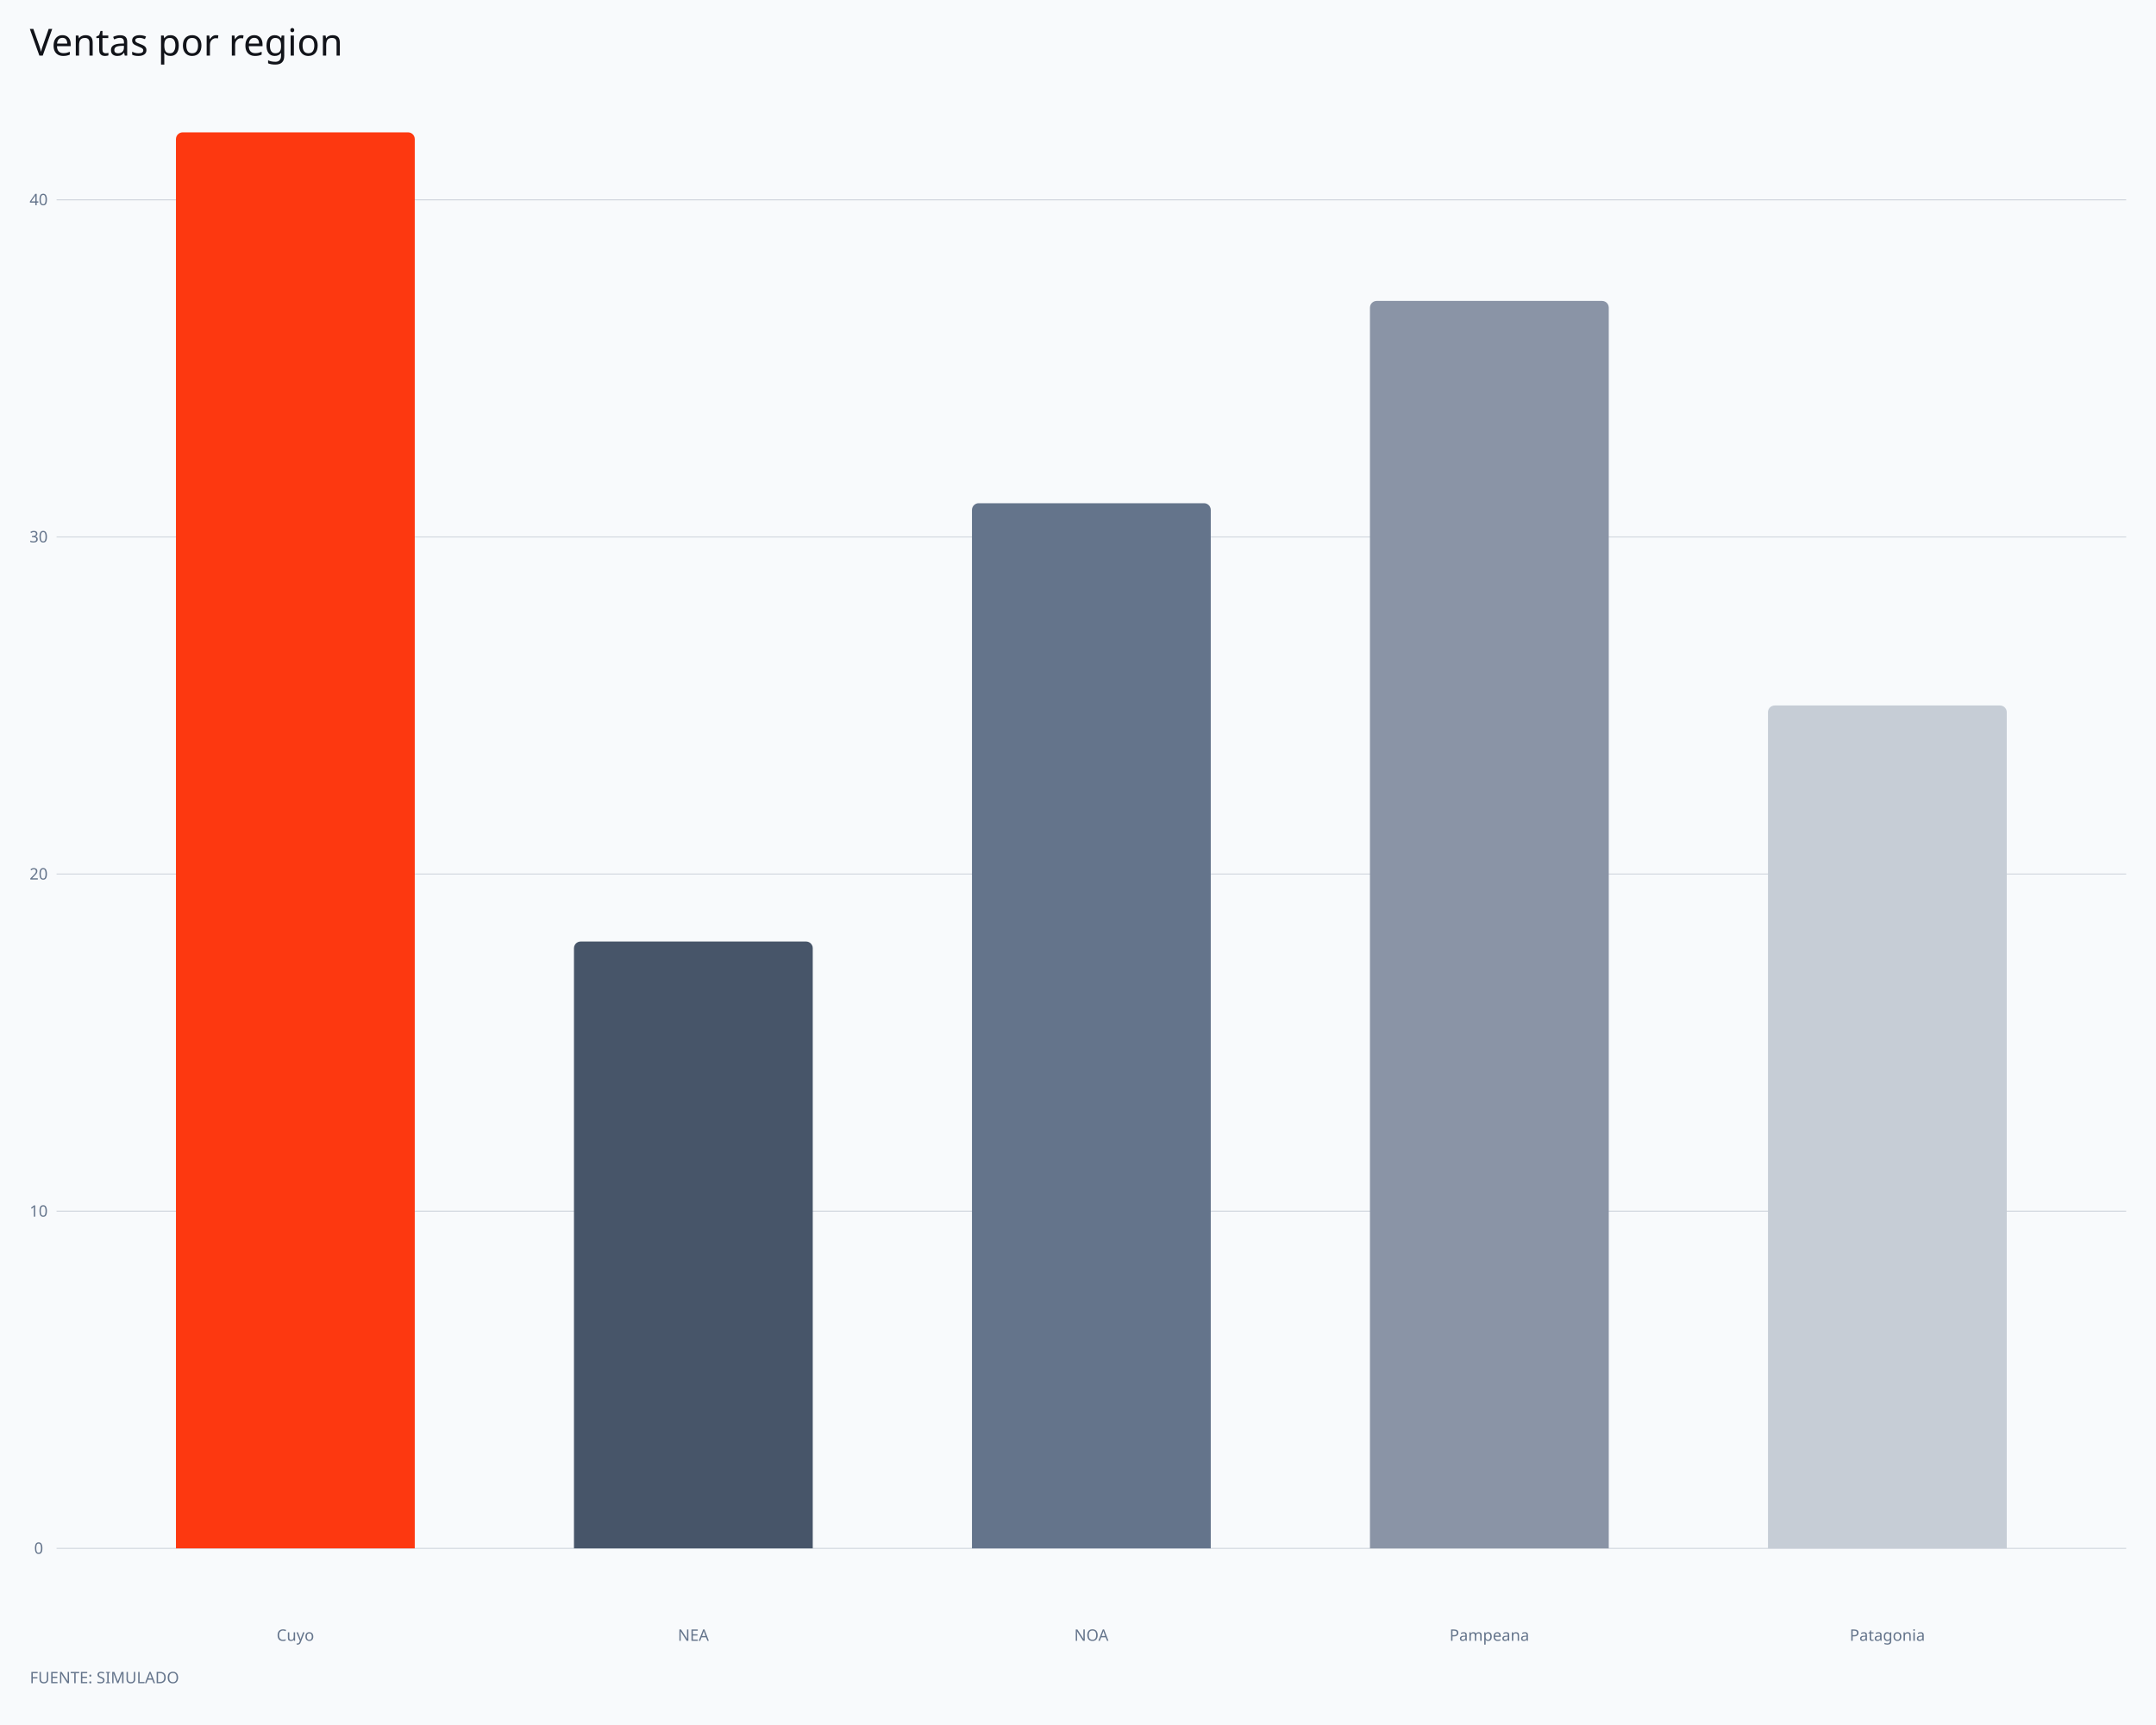
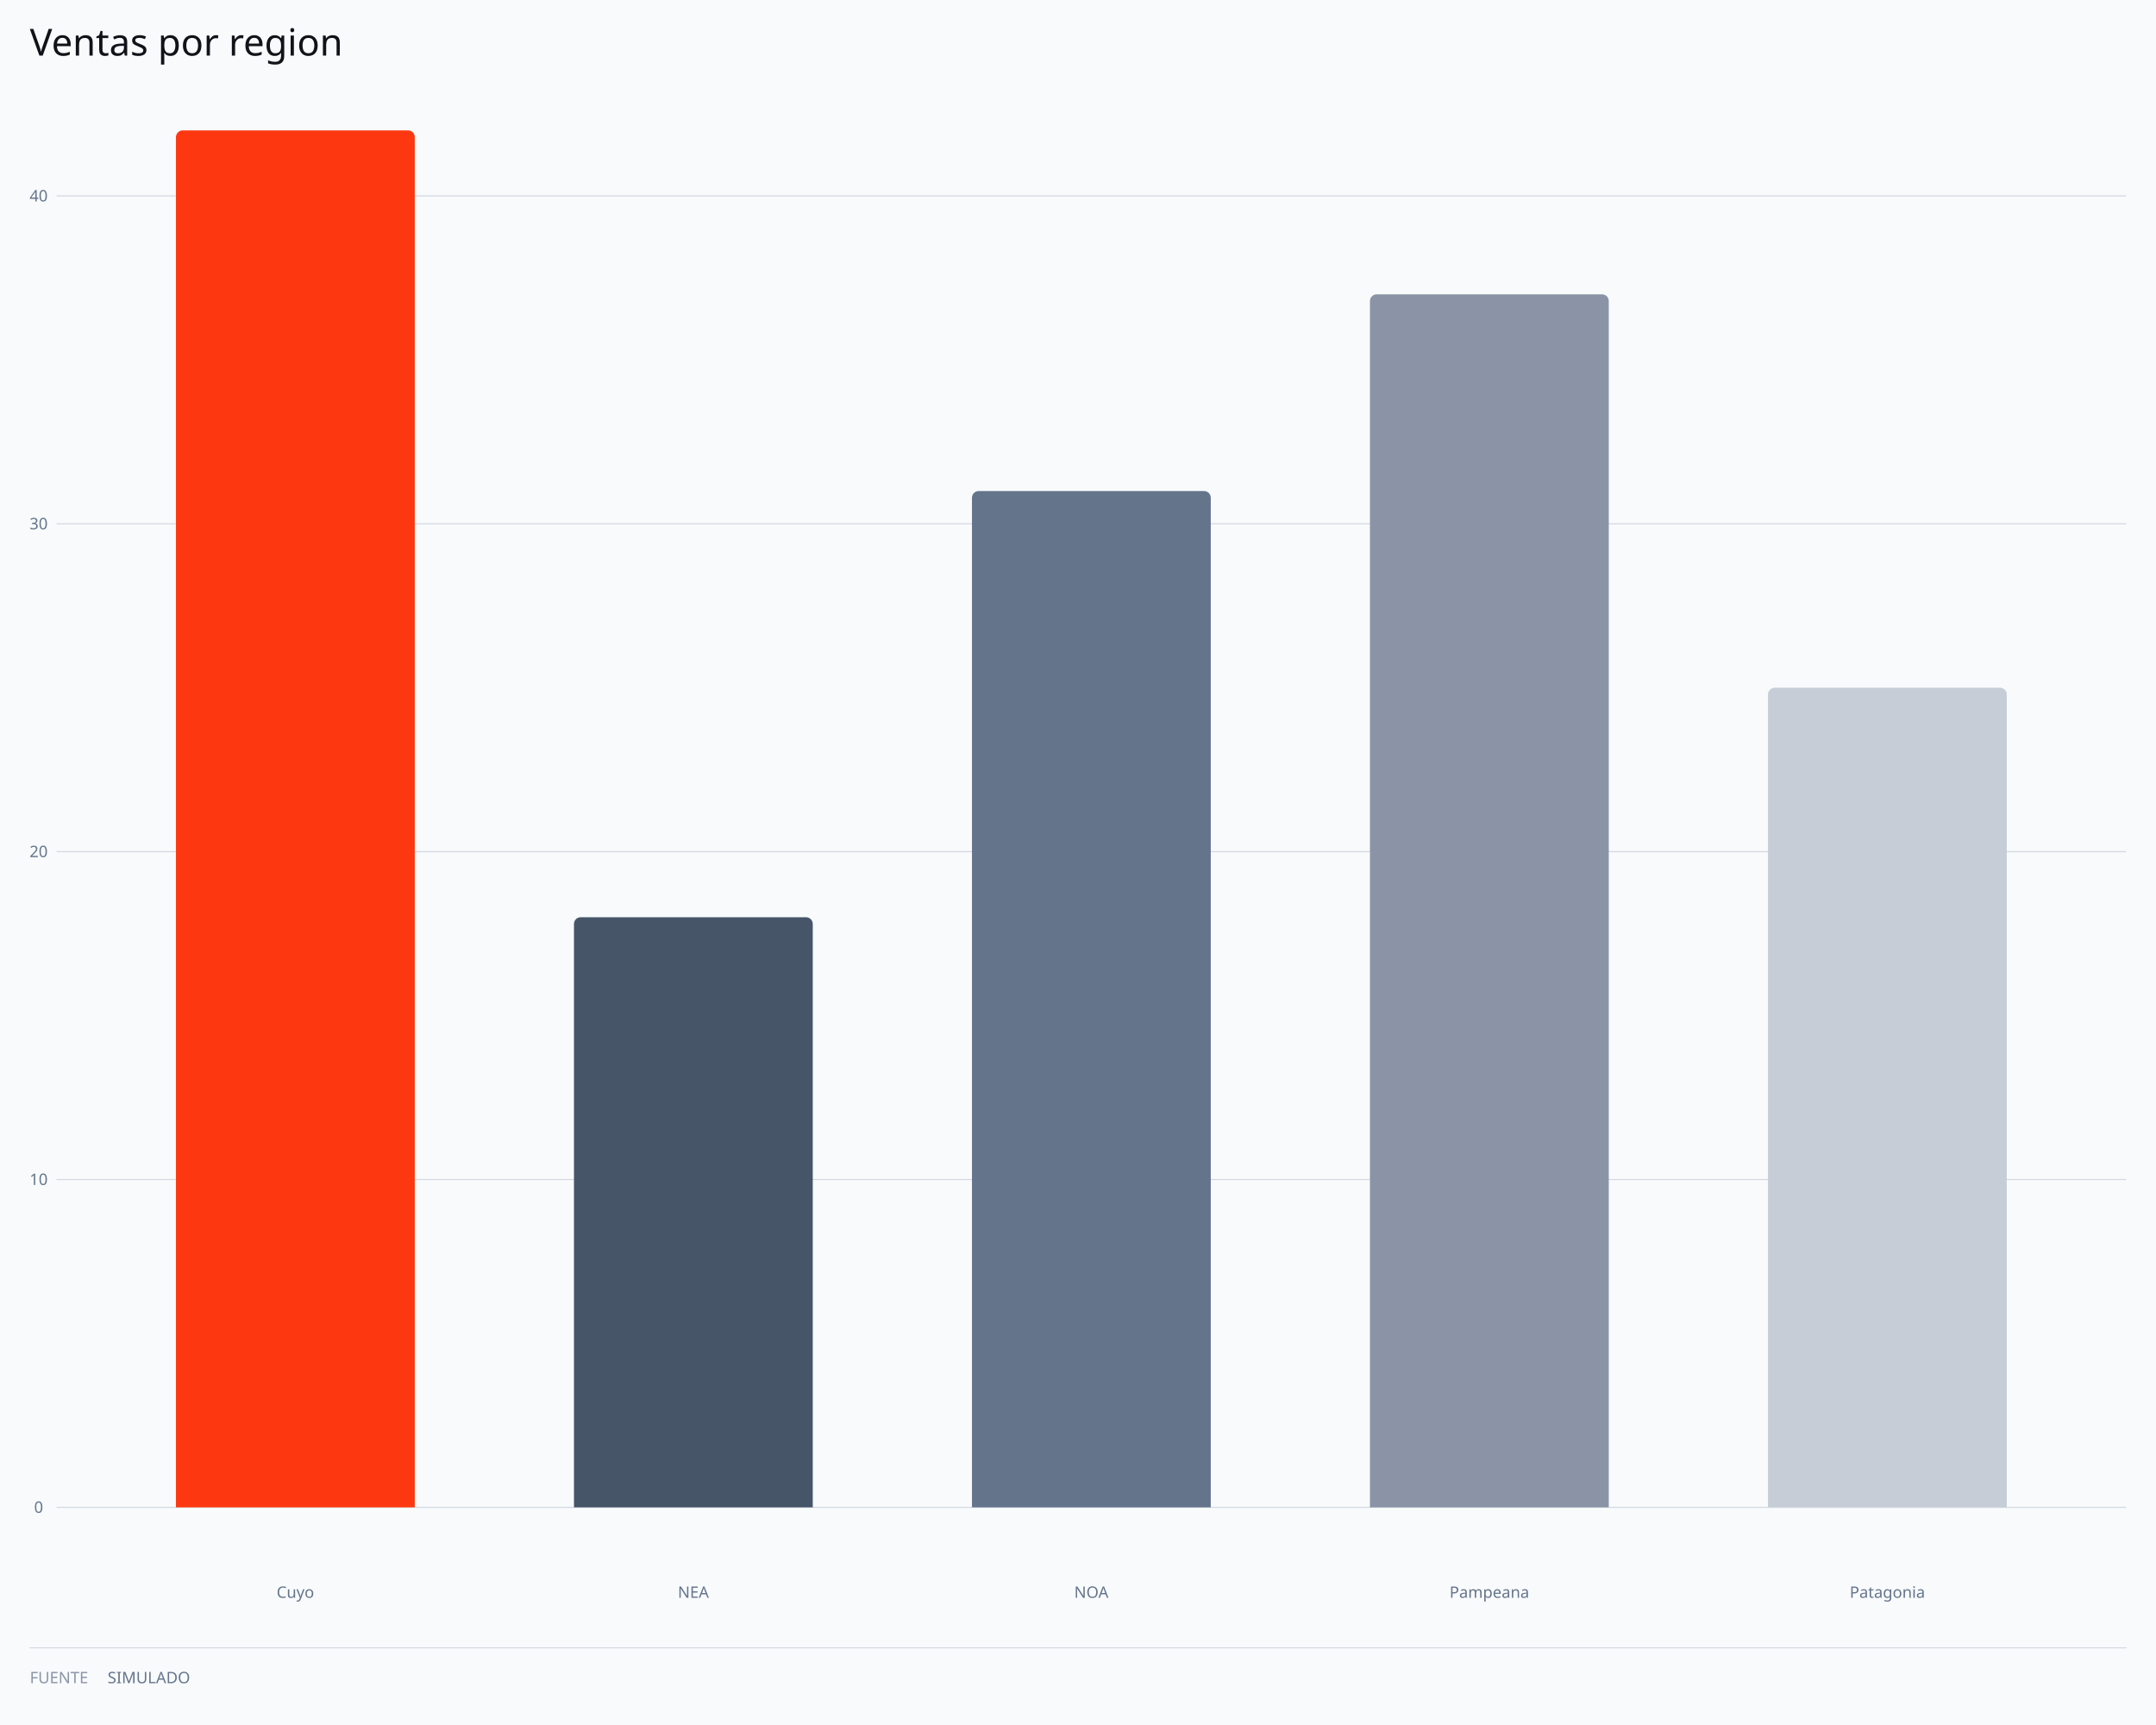
<svg xmlns="http://www.w3.org/2000/svg" class="svglite" data-engine-version="2.0" width="720.00pt" height="576.00pt" viewBox="0 0 720.00 576.00">
  <defs>
    <style type="text/css">
    .svglite line, .svglite polyline, .svglite polygon, .svglite path, .svglite rect, .svglite circle {
      fill: none;
      stroke: #000000;
      stroke-linecap: round;
      stroke-linejoin: round;
      stroke-miterlimit: 10.00;
    }
  </style>
  </defs>
  <rect width="100%" height="100%" style="stroke: none; fill: #FFFFFF;" />
  <defs>
    <clipPath id="cpMC4wMHw3MjAuMDB8MC4wMHw1NzYuMDA=">
      <rect x="0.00" y="0.00" width="720.00" height="576.00" />
    </clipPath>
  </defs>
  <g clip-path="url(#cpMC4wMHw3MjAuMDB8MC4wMHw1NzYuMDA=)">
    <rect x="0.00" y="0.00" width="720.00" height="576.00" style="stroke-width: 0.65; stroke: none; fill: #F8FAFC;" />
  </g>
  <defs>
-     <clipPath id="cpMTguODl8NzEwLjA0fDIwLjU1fDU0MC42Ng==">
-       <rect x="18.89" y="20.55" width="691.15" height="520.11" />
+     <clipPath id="cpMTguODl8NzEwLjA0fDIwLjU1fDUyNi4zMg==">
+       <rect x="18.89" y="20.55" width="691.15" height="505.77" />
    </clipPath>
  </defs>
-   <g clip-path="url(#cpMTguODl8NzEwLjA0fDIwLjU1fDU0MC42Ng==)">
-     <rect x="18.89" y="20.55" width="691.15" height="520.11" style="stroke-width: 0.65; stroke: none; fill: #F8FAFC;" />
-     <polyline points="18.89,517.02 710.04,517.02 " style="stroke-width: 0.36; stroke: #64748B; stroke-opacity: 0.25; stroke-linecap: butt;" />
-     <polyline points="18.89,404.44 710.04,404.44 " style="stroke-width: 0.36; stroke: #64748B; stroke-opacity: 0.25; stroke-linecap: butt;" />
-     <polyline points="18.89,291.86 710.04,291.86 " style="stroke-width: 0.36; stroke: #64748B; stroke-opacity: 0.25; stroke-linecap: butt;" />
-     <polyline points="18.89,179.29 710.04,179.29 " style="stroke-width: 0.36; stroke: #64748B; stroke-opacity: 0.25; stroke-linecap: butt;" />
-     <polyline points="18.89,66.71 710.04,66.71 " style="stroke-width: 0.36; stroke: #64748B; stroke-opacity: 0.25; stroke-linecap: butt;" />
-     <polygon points="58.76,517.02 138.51,517.02 138.51,46.43 138.45,45.93 138.29,45.46 138.02,45.03 137.67,44.68 137.24,44.41 136.77,44.25 136.27,44.19 61.00,44.19 60.51,44.25 60.03,44.41 59.61,44.68 59.25,45.03 58.98,45.46 58.82,45.93 58.76,46.43 " style="stroke-width: 0.65; stroke: none; stroke-linecap: butt; stroke-linejoin: miter; fill: #FD3810;" />
-     <polygon points="324.59,517.02 404.34,517.02 404.34,170.27 404.28,169.77 404.11,169.30 403.85,168.87 403.49,168.52 403.07,168.25 402.59,168.08 402.10,168.03 326.83,168.03 326.33,168.08 325.86,168.25 325.43,168.52 325.08,168.87 324.81,169.30 324.65,169.77 324.59,170.27 " style="stroke-width: 0.65; stroke: none; stroke-linecap: butt; stroke-linejoin: miter; fill: #64748B;" />
-     <polygon points="191.68,517.02 271.42,517.02 271.42,316.62 271.37,316.12 271.20,315.65 270.93,315.22 270.58,314.87 270.15,314.60 269.68,314.44 269.18,314.38 193.92,314.38 193.42,314.44 192.94,314.60 192.52,314.87 192.16,315.22 191.90,315.65 191.73,316.12 191.68,316.62 " style="stroke-width: 0.65; stroke: none; stroke-linecap: butt; stroke-linejoin: miter; fill: #475569;" />
-     <polygon points="590.42,517.02 670.16,517.02 670.16,237.82 670.11,237.32 669.94,236.84 669.67,236.42 669.32,236.06 668.89,235.80 668.42,235.63 667.92,235.57 592.66,235.57 592.16,235.63 591.68,235.80 591.26,236.06 590.90,236.42 590.64,236.84 590.47,237.32 590.42,237.82 " style="stroke-width: 0.65; stroke: none; stroke-linecap: butt; stroke-linejoin: miter; fill: #C6CDD6;" />
-     <polygon points="457.50,517.02 537.25,517.02 537.25,102.72 537.19,102.22 537.03,101.75 536.76,101.32 536.41,100.97 535.98,100.70 535.51,100.54 535.01,100.48 459.74,100.48 459.24,100.54 458.77,100.70 458.35,100.97 457.99,101.32 457.72,101.75 457.56,102.22 457.50,102.72 " style="stroke-width: 0.65; stroke: none; stroke-linecap: butt; stroke-linejoin: miter; fill: #8A94A6;" />
+   <g clip-path="url(#cpMTguODl8NzEwLjA0fDIwLjU1fDUyNi4zMg==)">
+     <rect x="18.89" y="20.55" width="691.15" height="505.77" style="stroke-width: 0.65; stroke: none; fill: #F8FAFC;" />
+     <polyline points="18.89,503.33 710.04,503.33 " style="stroke-width: 0.36; stroke: #64748B; stroke-opacity: 0.25; stroke-linecap: butt;" />
+     <polyline points="18.89,393.85 710.04,393.85 " style="stroke-width: 0.36; stroke: #64748B; stroke-opacity: 0.25; stroke-linecap: butt;" />
+     <polyline points="18.89,284.38 710.04,284.38 " style="stroke-width: 0.36; stroke: #64748B; stroke-opacity: 0.25; stroke-linecap: butt;" />
+     <polyline points="18.89,174.91 710.04,174.91 " style="stroke-width: 0.36; stroke: #64748B; stroke-opacity: 0.25; stroke-linecap: butt;" />
+     <polyline points="18.89,65.43 710.04,65.43 " style="stroke-width: 0.36; stroke: #64748B; stroke-opacity: 0.25; stroke-linecap: butt;" />
+     <polygon points="58.76,503.33 138.51,503.33 138.51,45.78 138.45,45.28 138.29,44.81 138.02,44.38 137.67,44.03 137.24,43.76 136.77,43.59 136.27,43.54 61.00,43.54 60.51,43.59 60.03,43.76 59.61,44.03 59.25,44.38 58.98,44.81 58.82,45.28 58.76,45.78 " style="stroke-width: 0.65; stroke: none; stroke-linecap: butt; stroke-linejoin: miter; fill: #FD3810;" />
+     <polygon points="324.59,503.33 404.34,503.33 404.34,166.20 404.28,165.70 404.11,165.23 403.85,164.80 403.49,164.45 403.07,164.18 402.59,164.02 402.10,163.96 326.83,163.96 326.33,164.02 325.86,164.18 325.43,164.45 325.08,164.80 324.81,165.23 324.65,165.70 324.59,166.20 " style="stroke-width: 0.65; stroke: none; stroke-linecap: butt; stroke-linejoin: miter; fill: #64748B;" />
+     <polygon points="191.68,503.33 271.42,503.33 271.42,308.52 271.37,308.02 271.20,307.54 270.93,307.12 270.58,306.76 270.15,306.50 269.68,306.33 269.18,306.27 193.92,306.27 193.42,306.33 192.94,306.50 192.52,306.76 192.16,307.12 191.90,307.54 191.73,308.02 191.68,308.52 " style="stroke-width: 0.65; stroke: none; stroke-linecap: butt; stroke-linejoin: miter; fill: #475569;" />
+     <polygon points="590.42,503.33 670.16,503.33 670.16,231.88 670.11,231.39 669.94,230.91 669.67,230.49 669.32,230.13 668.89,229.87 668.42,229.70 667.92,229.64 592.66,229.64 592.16,229.70 591.68,229.87 591.26,230.13 590.90,230.49 590.64,230.91 590.47,231.39 590.42,231.88 " style="stroke-width: 0.65; stroke: none; stroke-linecap: butt; stroke-linejoin: miter; fill: #C6CDD6;" />
+     <polygon points="457.50,503.33 537.25,503.33 537.25,100.52 537.19,100.02 537.03,99.54 536.76,99.12 536.41,98.76 535.98,98.50 535.51,98.33 535.01,98.28 459.74,98.28 459.24,98.33 458.77,98.50 458.35,98.76 457.99,99.12 457.72,99.54 457.56,100.02 457.50,100.52 " style="stroke-width: 0.65; stroke: none; stroke-linecap: butt; stroke-linejoin: miter; fill: #8A94A6;" />
  </g>
  <g clip-path="url(#cpMC4wMHw3MjAuMDB8MC4wMHw1NzYuMDA=)">
-     <text x="12.91" y="518.85" text-anchor="middle" style="font-size: 5.30px; fill: #64748B; font-family: sans;" textLength="2.95px" lengthAdjust="spacingAndGlyphs">0</text>
-     <text x="12.91" y="406.27" text-anchor="middle" style="font-size: 5.30px; fill: #64748B; font-family: sans;" textLength="5.90px" lengthAdjust="spacingAndGlyphs">10</text>
-     <text x="12.91" y="293.69" text-anchor="middle" style="font-size: 5.30px; fill: #64748B; font-family: sans;" textLength="5.90px" lengthAdjust="spacingAndGlyphs">20</text>
-     <text x="12.91" y="181.11" text-anchor="middle" style="font-size: 5.30px; fill: #64748B; font-family: sans;" textLength="5.90px" lengthAdjust="spacingAndGlyphs">30</text>
-     <text x="12.91" y="68.53" text-anchor="middle" style="font-size: 5.30px; fill: #64748B; font-family: sans;" textLength="5.90px" lengthAdjust="spacingAndGlyphs">40</text>
-     <text x="98.64" y="547.89" text-anchor="middle" style="font-size: 5.30px; fill: #64748B; font-family: sans;" textLength="12.38px" lengthAdjust="spacingAndGlyphs">Cuyo</text>
-     <text x="231.55" y="547.89" text-anchor="middle" style="font-size: 5.30px; fill: #64748B; font-family: sans;" textLength="10.91px" lengthAdjust="spacingAndGlyphs">NEA</text>
-     <text x="364.46" y="547.89" text-anchor="middle" style="font-size: 5.30px; fill: #64748B; font-family: sans;" textLength="11.50px" lengthAdjust="spacingAndGlyphs">NOA</text>
-     <text x="497.38" y="547.89" text-anchor="middle" style="font-size: 5.30px; fill: #64748B; font-family: sans;" textLength="25.66px" lengthAdjust="spacingAndGlyphs">Pampeana</text>
-     <text x="630.29" y="547.89" text-anchor="middle" style="font-size: 5.30px; fill: #64748B; font-family: sans;" textLength="23.89px" lengthAdjust="spacingAndGlyphs">Patagonia</text>
+     <text x="12.91" y="505.15" text-anchor="middle" style="font-size: 5.30px; fill: #64748B; font-family: sans;" textLength="2.95px" lengthAdjust="spacingAndGlyphs">0</text>
+     <text x="12.91" y="395.68" text-anchor="middle" style="font-size: 5.30px; fill: #64748B; font-family: sans;" textLength="5.90px" lengthAdjust="spacingAndGlyphs">10</text>
+     <text x="12.91" y="286.21" text-anchor="middle" style="font-size: 5.30px; fill: #64748B; font-family: sans;" textLength="5.90px" lengthAdjust="spacingAndGlyphs">20</text>
+     <text x="12.91" y="176.73" text-anchor="middle" style="font-size: 5.30px; fill: #64748B; font-family: sans;" textLength="5.90px" lengthAdjust="spacingAndGlyphs">30</text>
+     <text x="12.91" y="67.26" text-anchor="middle" style="font-size: 5.30px; fill: #64748B; font-family: sans;" textLength="5.90px" lengthAdjust="spacingAndGlyphs">40</text>
+     <text x="98.64" y="533.54" text-anchor="middle" style="font-size: 5.30px; fill: #64748B; font-family: sans;" textLength="12.38px" lengthAdjust="spacingAndGlyphs">Cuyo</text>
+     <text x="231.55" y="533.54" text-anchor="middle" style="font-size: 5.30px; fill: #64748B; font-family: sans;" textLength="10.91px" lengthAdjust="spacingAndGlyphs">NEA</text>
+     <text x="364.46" y="533.54" text-anchor="middle" style="font-size: 5.30px; fill: #64748B; font-family: sans;" textLength="11.50px" lengthAdjust="spacingAndGlyphs">NOA</text>
+     <text x="497.38" y="533.54" text-anchor="middle" style="font-size: 5.30px; fill: #64748B; font-family: sans;" textLength="25.66px" lengthAdjust="spacingAndGlyphs">Pampeana</text>
+     <text x="630.29" y="533.54" text-anchor="middle" style="font-size: 5.30px; fill: #64748B; font-family: sans;" textLength="23.89px" lengthAdjust="spacingAndGlyphs">Patagonia</text>
    <text x="9.96" y="18.56" style="font-size: 12.49px; fill: #111319; font-family: sans;" textLength="98.59px" lengthAdjust="spacingAndGlyphs">Ventas por region</text>
-     <text x="9.96" y="562.05" style="font-size: 5.30px; fill: #64748B; font-family: sans;" textLength="51.88px" lengthAdjust="spacingAndGlyphs">FUENTE: SIMULADO</text>
+     <text x="9.96" y="562.05" style="font-size: 5.30px; fill: #8A94A6; font-family: sans;" textLength="21.22px" lengthAdjust="spacingAndGlyphs">FUENTE</text>
+     <text x="35.94" y="562.05" style="font-size: 5.30px; fill: #64748B; font-family: sans;" textLength="27.71px" lengthAdjust="spacingAndGlyphs">SIMULADO</text>
+     <polyline points="9.96,550.23 710.04,550.23 " style="stroke-width: 0.30; stroke: #CFD6DF;" />
  </g>
</svg>
